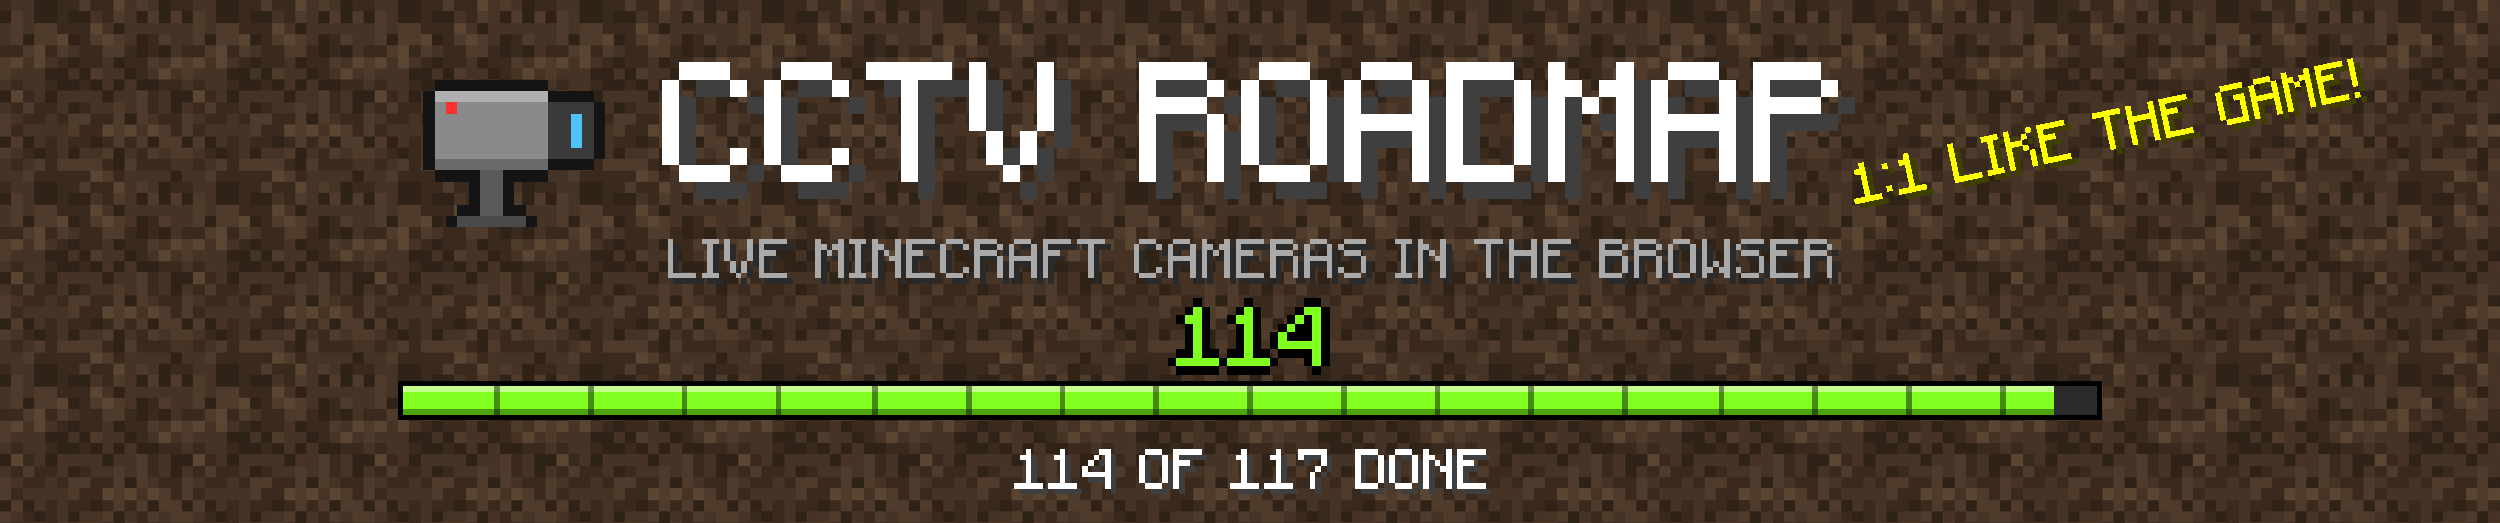
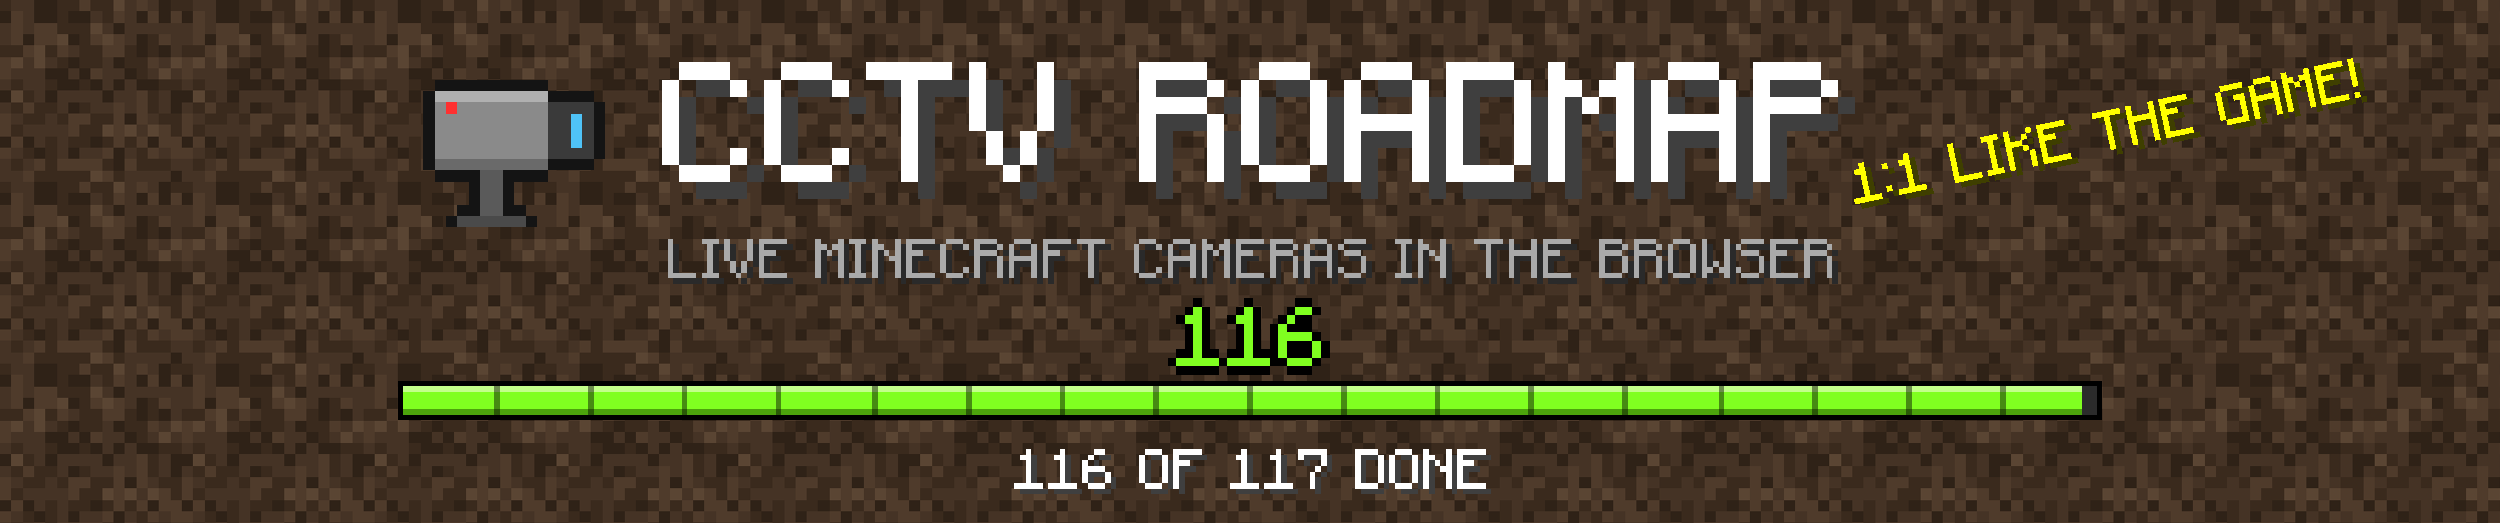
<svg xmlns="http://www.w3.org/2000/svg" width="880" height="184" viewBox="0 0 880 184" shape-rendering="crispEdges" role="img">
  <defs>
    <pattern id="dirt" width="64" height="64" patternUnits="userSpaceOnUse">
      <path fill="#3a2a1d" d="M0 0h4v4h-4zM20 0h8v4h-8zM32 0h8v4h-8zM60 0h4v4h-4zM20 4h4v4h-4zM36 4h4v4h-4zM20 8h12v4h-12zM28 12h4v4h-4zM52 12h4v4h-4zM0 16h8v4h-8zM16 16h4v4h-4zM28 16h8v4h-8zM44 16h4v4h-4zM52 16h4v4h-4zM20 20h4v4h-4zM28 20h8v4h-8zM44 20h8v4h-8zM48 24h4v4h-4zM4 28h4v4h-4zM16 28h4v4h-4zM28 28h4v4h-4zM56 28h8v4h-8zM8 32h4v4h-4zM52 32h4v4h-4zM4 36h4v4h-4zM12 36h8v4h-8zM28 36h4v4h-4zM52 36h4v4h-4zM8 40h8v4h-8zM20 40h4v4h-4zM32 40h8v4h-8zM56 40h8v4h-8zM4 44h4v4h-4zM28 44h8v4h-8zM60 44h4v4h-4zM16 48h4v4h-4zM24 48h8v4h-8zM36 48h4v4h-4zM44 48h4v4h-4zM8 52h4v4h-4zM16 52h4v4h-4zM48 52h4v4h-4zM4 56h4v4h-4zM16 56h4v4h-4zM36 56h4v4h-4zM48 56h12v4h-12zM12 60h20v4h-20zM40 60h4v4h-4z" />
      <path fill="#453325" d="M4 0h8v4h-8zM44 0h4v4h-4zM52 0h4v4h-4zM8 4h4v4h-4zM32 4h4v4h-4zM44 4h4v4h-4zM0 8h4v4h-4zM8 8h4v4h-4zM36 8h4v4h-4zM44 8h20v4h-20zM0 12h4v4h-4zM44 12h4v4h-4zM60 12h4v4h-4zM24 16h4v4h-4zM60 16h4v4h-4zM8 20h4v4h-4zM16 20h4v4h-4zM36 20h4v4h-4zM56 20h4v4h-4zM4 24h12v4h-12zM24 24h4v4h-4zM36 24h8v4h-8zM52 24h4v4h-4zM60 24h4v4h-4zM0 28h4v4h-4zM8 28h8v4h-8zM36 28h4v4h-4zM44 28h4v4h-4zM12 32h4v4h-4zM20 32h16v4h-16zM40 32h8v4h-8zM56 32h4v4h-4zM0 36h4v4h-4zM20 36h4v4h-4zM32 36h8v4h-8zM44 36h4v4h-4zM56 36h4v4h-4zM4 40h4v4h-4zM16 40h4v4h-4zM52 40h4v4h-4zM8 44h16v4h-16zM48 44h4v4h-4zM12 48h4v4h-4zM20 48h4v4h-4zM4 52h4v4h-4zM20 52h4v4h-4zM28 52h8v4h-8zM44 52h4v4h-4zM56 52h4v4h-4zM0 56h4v4h-4zM8 56h4v4h-4zM60 56h4v4h-4zM0 60h8v4h-8zM44 60h16v4h-16z" />
      <path fill="#2f2217" d="M12 0h8v4h-8zM56 0h4v4h-4zM0 4h4v4h-4zM12 4h8v4h-8zM24 4h8v4h-8zM48 4h4v4h-4zM56 4h4v4h-4zM40 8h4v4h-4zM8 12h4v4h-4zM24 12h4v4h-4zM48 12h4v4h-4zM48 16h4v4h-4zM56 16h4v4h-4zM24 20h4v4h-4zM40 20h4v4h-4zM16 24h8v4h-8zM28 24h4v4h-4zM44 24h4v4h-4zM20 28h8v4h-8zM32 28h4v4h-4zM40 28h4v4h-4zM48 28h8v4h-8zM0 32h4v4h-4zM16 32h4v4h-4zM36 32h4v4h-4zM60 32h4v4h-4zM24 36h4v4h-4zM60 36h4v4h-4zM44 40h4v4h-4zM0 48h4v4h-4zM8 48h4v4h-4zM32 48h4v4h-4zM52 48h4v4h-4zM12 52h4v4h-4zM24 52h4v4h-4zM40 52h4v4h-4zM40 56h4v4h-4zM60 60h4v4h-4z" />
      <path fill="#4f3b2b" d="M28 0h4v4h-4zM48 0h4v4h-4zM4 4h4v4h-4zM40 4h4v4h-4zM52 4h4v4h-4zM60 4h4v4h-4zM4 8h4v4h-4zM12 8h8v4h-8zM4 12h4v4h-4zM12 12h8v4h-8zM32 12h4v4h-4zM40 12h4v4h-4zM56 12h4v4h-4zM8 16h4v4h-4zM20 16h4v4h-4zM36 16h8v4h-8zM0 20h4v4h-4zM52 20h4v4h-4zM0 24h4v4h-4zM32 24h4v4h-4zM48 32h4v4h-4zM8 36h4v4h-4zM40 36h4v4h-4zM48 36h4v4h-4zM0 40h4v4h-4zM24 40h8v4h-8zM40 40h4v4h-4zM48 40h4v4h-4zM0 44h4v4h-4zM24 44h4v4h-4zM40 44h4v4h-4zM56 44h4v4h-4zM4 48h4v4h-4zM40 48h4v4h-4zM48 48h4v4h-4zM56 48h8v4h-8zM0 52h4v4h-4zM36 52h4v4h-4zM52 52h4v4h-4zM60 52h4v4h-4zM12 56h4v4h-4zM20 56h16v4h-16zM44 56h4v4h-4zM8 60h4v4h-4zM36 60h4v4h-4z" />
      <path fill="#5a4533" d="M40 0h4v4h-4zM32 8h4v4h-4zM20 12h4v4h-4zM36 12h4v4h-4zM12 16h4v4h-4zM4 20h4v4h-4zM12 20h4v4h-4zM60 20h4v4h-4zM56 24h4v4h-4zM4 32h4v4h-4zM36 44h4v4h-4zM44 44h4v4h-4zM52 44h4v4h-4zM32 60h4v4h-4z" />
    </pattern>
  </defs>
  <rect x="0" y="0" width="880" height="184" fill="url(#dirt)" />
  <path fill="#3f3f3f" d="M245 28h18v6h-18zM239 34h6v6h-6zM263 34h6v6h-6zM239 40h6v6h-6zM239 46h6v6h-6zM239 52h6v6h-6zM239 58h6v6h-6zM263 58h6v6h-6zM245 64h18v6h-18zM281 28h18v6h-18zM275 34h6v6h-6zM299 34h6v6h-6zM275 40h6v6h-6zM275 46h6v6h-6zM275 52h6v6h-6zM275 58h6v6h-6zM299 58h6v6h-6zM281 64h18v6h-18zM311 28h30v6h-30zM323 34h6v6h-6zM323 40h6v6h-6zM323 46h6v6h-6zM323 52h6v6h-6zM323 58h6v6h-6zM323 64h6v6h-6zM347 28h6v6h-6zM371 28h6v6h-6zM347 34h6v6h-6zM371 34h6v6h-6zM347 40h6v6h-6zM371 40h6v6h-6zM347 46h6v6h-6zM371 46h6v6h-6zM353 52h6v6h-6zM365 52h6v6h-6zM353 58h6v6h-6zM365 58h6v6h-6zM359 64h6v6h-6zM407 28h24v6h-24zM407 34h6v6h-6zM431 34h6v6h-6zM407 40h24v6h-24zM407 46h6v6h-6zM431 46h6v6h-6zM407 52h6v6h-6zM431 52h6v6h-6zM407 58h6v6h-6zM431 58h6v6h-6zM407 64h6v6h-6zM431 64h6v6h-6zM449 28h18v6h-18zM443 34h6v6h-6zM467 34h6v6h-6zM443 40h6v6h-6zM467 40h6v6h-6zM443 46h6v6h-6zM467 46h6v6h-6zM443 52h6v6h-6zM467 52h6v6h-6zM443 58h6v6h-6zM467 58h6v6h-6zM449 64h18v6h-18zM485 28h18v6h-18zM479 34h6v6h-6zM503 34h6v6h-6zM479 40h6v6h-6zM503 40h6v6h-6zM479 46h30v6h-30zM479 52h6v6h-6zM503 52h6v6h-6zM479 58h6v6h-6zM503 58h6v6h-6zM479 64h6v6h-6zM503 64h6v6h-6zM515 28h24v6h-24zM515 34h6v6h-6zM539 34h6v6h-6zM515 40h6v6h-6zM539 40h6v6h-6zM515 46h6v6h-6zM539 46h6v6h-6zM515 52h6v6h-6zM539 52h6v6h-6zM515 58h6v6h-6zM539 58h6v6h-6zM515 64h24v6h-24zM551 28h6v6h-6zM575 28h6v6h-6zM551 34h12v6h-12zM569 34h12v6h-12zM551 40h6v6h-6zM563 40h6v6h-6zM575 40h6v6h-6zM551 46h6v6h-6zM575 46h6v6h-6zM551 52h6v6h-6zM575 52h6v6h-6zM551 58h6v6h-6zM575 58h6v6h-6zM551 64h6v6h-6zM575 64h6v6h-6zM593 28h18v6h-18zM587 34h6v6h-6zM611 34h6v6h-6zM587 40h6v6h-6zM611 40h6v6h-6zM587 46h30v6h-30zM587 52h6v6h-6zM611 52h6v6h-6zM587 58h6v6h-6zM611 58h6v6h-6zM587 64h6v6h-6zM611 64h6v6h-6zM623 28h24v6h-24zM623 34h6v6h-6zM647 34h6v6h-6zM623 40h24v6h-24zM623 46h6v6h-6zM623 52h6v6h-6zM623 58h6v6h-6zM623 64h6v6h-6z" />
  <path fill="#ffffff" d="M239 22h18v6h-18zM233 28h6v6h-6zM257 28h6v6h-6zM233 34h6v6h-6zM233 40h6v6h-6zM233 46h6v6h-6zM233 52h6v6h-6zM257 52h6v6h-6zM239 58h18v6h-18zM275 22h18v6h-18zM269 28h6v6h-6zM293 28h6v6h-6zM269 34h6v6h-6zM269 40h6v6h-6zM269 46h6v6h-6zM269 52h6v6h-6zM293 52h6v6h-6zM275 58h18v6h-18zM305 22h30v6h-30zM317 28h6v6h-6zM317 34h6v6h-6zM317 40h6v6h-6zM317 46h6v6h-6zM317 52h6v6h-6zM317 58h6v6h-6zM341 22h6v6h-6zM365 22h6v6h-6zM341 28h6v6h-6zM365 28h6v6h-6zM341 34h6v6h-6zM365 34h6v6h-6zM341 40h6v6h-6zM365 40h6v6h-6zM347 46h6v6h-6zM359 46h6v6h-6zM347 52h6v6h-6zM359 52h6v6h-6zM353 58h6v6h-6zM401 22h24v6h-24zM401 28h6v6h-6zM425 28h6v6h-6zM401 34h24v6h-24zM401 40h6v6h-6zM425 40h6v6h-6zM401 46h6v6h-6zM425 46h6v6h-6zM401 52h6v6h-6zM425 52h6v6h-6zM401 58h6v6h-6zM425 58h6v6h-6zM443 22h18v6h-18zM437 28h6v6h-6zM461 28h6v6h-6zM437 34h6v6h-6zM461 34h6v6h-6zM437 40h6v6h-6zM461 40h6v6h-6zM437 46h6v6h-6zM461 46h6v6h-6zM437 52h6v6h-6zM461 52h6v6h-6zM443 58h18v6h-18zM479 22h18v6h-18zM473 28h6v6h-6zM497 28h6v6h-6zM473 34h6v6h-6zM497 34h6v6h-6zM473 40h30v6h-30zM473 46h6v6h-6zM497 46h6v6h-6zM473 52h6v6h-6zM497 52h6v6h-6zM473 58h6v6h-6zM497 58h6v6h-6zM509 22h24v6h-24zM509 28h6v6h-6zM533 28h6v6h-6zM509 34h6v6h-6zM533 34h6v6h-6zM509 40h6v6h-6zM533 40h6v6h-6zM509 46h6v6h-6zM533 46h6v6h-6zM509 52h6v6h-6zM533 52h6v6h-6zM509 58h24v6h-24zM545 22h6v6h-6zM569 22h6v6h-6zM545 28h12v6h-12zM563 28h12v6h-12zM545 34h6v6h-6zM557 34h6v6h-6zM569 34h6v6h-6zM545 40h6v6h-6zM569 40h6v6h-6zM545 46h6v6h-6zM569 46h6v6h-6zM545 52h6v6h-6zM569 52h6v6h-6zM545 58h6v6h-6zM569 58h6v6h-6zM587 22h18v6h-18zM581 28h6v6h-6zM605 28h6v6h-6zM581 34h6v6h-6zM605 34h6v6h-6zM581 40h30v6h-30zM581 46h6v6h-6zM605 46h6v6h-6zM581 52h6v6h-6zM605 52h6v6h-6zM581 58h6v6h-6zM605 58h6v6h-6zM617 22h24v6h-24zM617 28h6v6h-6zM641 28h6v6h-6zM617 34h24v6h-24zM617 40h6v6h-6zM617 46h6v6h-6zM617 52h6v6h-6zM617 58h6v6h-6z" />
  <path fill="#141414" d="M153 28h40v4h-40zM149 32h4v4h-4zM193 32h16v4h-16zM149 36h4v4h-4zM209 36h4v4h-4zM149 40h4v4h-4zM209 40h4v4h-4zM149 44h4v4h-4zM209 44h4v4h-4zM149 48h4v4h-4zM209 48h4v4h-4zM149 52h4v4h-4zM209 52h4v4h-4zM149 56h4v4h-4zM193 56h16v4h-16zM153 60h16v4h-16zM177 60h16v4h-16zM165 64h4v4h-4zM177 64h4v4h-4zM165 68h4v4h-4zM177 68h4v4h-4zM161 72h8v4h-8zM177 72h8v4h-8zM157 76h4v4h-4zM185 76h4v4h-4z" />
  <path fill="#b0b0b0" d="M153 32h40v4h-40z" />
  <path fill="#8a8a8a" d="M153 36h4v4h-4zM161 36h32v4h-32zM153 40h40v4h-40zM153 44h40v4h-40zM153 48h40v4h-40zM153 52h40v4h-40z" />
  <path fill="#ff3030" d="M157 36h4v4h-4z" />
  <path fill="#3a3a3a" d="M193 36h16v4h-16zM193 40h8v4h-8zM205 40h4v4h-4zM193 44h8v4h-8zM205 44h4v4h-4zM193 48h8v4h-8zM205 48h4v4h-4zM193 52h16v4h-16z" />
  <path fill="#4fc3f7" d="M201 40h4v4h-4zM201 44h4v4h-4zM201 48h4v4h-4z" />
  <path fill="#6a6a6a" d="M153 56h40v4h-40z" />
  <path fill="#5a5a5a" d="M169 60h8v4h-8zM169 64h8v4h-8zM169 68h8v4h-8zM169 72h8v4h-8z" />
  <path fill="#4a4a4a" d="M161 76h24v4h-24z" />
  <g transform="translate(653 72) rotate(-12)">
    <path fill="#3f3f00" d="M6 -12h2v2h-2zM4 -10h4v2h-4zM6 -8h2v2h-2zM6 -6h2v2h-2zM6 -4h2v2h-2zM6 -2h2v2h-2zM2 0h10v2h-10zM14 -10h2v2h-2zM14 -2h2v2h-2zM22 -12h2v2h-2zM20 -10h4v2h-4zM22 -8h2v2h-2zM22 -6h2v2h-2zM22 -4h2v2h-2zM22 -2h2v2h-2zM18 0h10v2h-10zM38 -12h2v2h-2zM38 -10h2v2h-2zM38 -8h2v2h-2zM38 -6h2v2h-2zM38 -4h2v2h-2zM38 -2h2v2h-2zM38 0h10v2h-10zM50 -12h6v2h-6zM52 -10h2v2h-2zM52 -8h2v2h-2zM52 -6h2v2h-2zM52 -4h2v2h-2zM52 -2h2v2h-2zM50 0h6v2h-6zM58 -12h2v2h-2zM66 -12h2v2h-2zM58 -10h2v2h-2zM64 -10h2v2h-2zM58 -8h6v2h-6zM58 -6h2v2h-2zM64 -6h2v2h-2zM58 -4h2v2h-2zM66 -4h2v2h-2zM58 -2h2v2h-2zM66 -2h2v2h-2zM58 0h2v2h-2zM66 0h2v2h-2zM70 -12h10v2h-10zM70 -10h2v2h-2zM70 -8h6v2h-6zM70 -6h2v2h-2zM70 -4h2v2h-2zM70 -2h2v2h-2zM70 0h10v2h-10zM90 -12h10v2h-10zM94 -10h2v2h-2zM94 -8h2v2h-2zM94 -6h2v2h-2zM94 -4h2v2h-2zM94 -2h2v2h-2zM94 0h2v2h-2zM102 -12h2v2h-2zM110 -12h2v2h-2zM102 -10h2v2h-2zM110 -10h2v2h-2zM102 -8h10v2h-10zM102 -6h2v2h-2zM110 -6h2v2h-2zM102 -4h2v2h-2zM110 -4h2v2h-2zM102 -2h2v2h-2zM110 -2h2v2h-2zM102 0h2v2h-2zM110 0h2v2h-2zM114 -12h10v2h-10zM114 -10h2v2h-2zM114 -8h6v2h-6zM114 -6h2v2h-2zM114 -4h2v2h-2zM114 -2h2v2h-2zM114 0h10v2h-10zM136 -12h8v2h-8zM134 -10h2v2h-2zM134 -8h2v2h-2zM140 -8h4v2h-4zM134 -6h2v2h-2zM142 -6h2v2h-2zM134 -4h2v2h-2zM142 -4h2v2h-2zM134 -2h2v2h-2zM142 -2h2v2h-2zM136 0h8v2h-8zM148 -12h6v2h-6zM146 -10h2v2h-2zM154 -10h2v2h-2zM146 -8h2v2h-2zM154 -8h2v2h-2zM146 -6h10v2h-10zM146 -4h2v2h-2zM154 -4h2v2h-2zM146 -2h2v2h-2zM154 -2h2v2h-2zM146 0h2v2h-2zM154 0h2v2h-2zM158 -12h2v2h-2zM166 -12h2v2h-2zM158 -10h4v2h-4zM164 -10h4v2h-4zM158 -8h2v2h-2zM162 -8h2v2h-2zM166 -8h2v2h-2zM158 -6h2v2h-2zM166 -6h2v2h-2zM158 -4h2v2h-2zM166 -4h2v2h-2zM158 -2h2v2h-2zM166 -2h2v2h-2zM158 0h2v2h-2zM166 0h2v2h-2zM170 -12h10v2h-10zM170 -10h2v2h-2zM170 -8h6v2h-6zM170 -6h2v2h-2zM170 -4h2v2h-2zM170 -2h2v2h-2zM170 0h10v2h-10zM182 -12h2v2h-2zM182 -10h2v2h-2zM182 -8h2v2h-2zM182 -6h2v2h-2zM182 -4h2v2h-2zM182 0h2v2h-2z" />
    <path fill="#ffff00" d="M4 -14h2v2h-2zM2 -12h4v2h-4zM4 -10h2v2h-2zM4 -8h2v2h-2zM4 -6h2v2h-2zM4 -4h2v2h-2zM0 -2h10v2h-10zM12 -12h2v2h-2zM12 -4h2v2h-2zM20 -14h2v2h-2zM18 -12h4v2h-4zM20 -10h2v2h-2zM20 -8h2v2h-2zM20 -6h2v2h-2zM20 -4h2v2h-2zM16 -2h10v2h-10zM36 -14h2v2h-2zM36 -12h2v2h-2zM36 -10h2v2h-2zM36 -8h2v2h-2zM36 -6h2v2h-2zM36 -4h2v2h-2zM36 -2h10v2h-10zM48 -14h6v2h-6zM50 -12h2v2h-2zM50 -10h2v2h-2zM50 -8h2v2h-2zM50 -6h2v2h-2zM50 -4h2v2h-2zM48 -2h6v2h-6zM56 -14h2v2h-2zM64 -14h2v2h-2zM56 -12h2v2h-2zM62 -12h2v2h-2zM56 -10h6v2h-6zM56 -8h2v2h-2zM62 -8h2v2h-2zM56 -6h2v2h-2zM64 -6h2v2h-2zM56 -4h2v2h-2zM64 -4h2v2h-2zM56 -2h2v2h-2zM64 -2h2v2h-2zM68 -14h10v2h-10zM68 -12h2v2h-2zM68 -10h6v2h-6zM68 -8h2v2h-2zM68 -6h2v2h-2zM68 -4h2v2h-2zM68 -2h10v2h-10zM88 -14h10v2h-10zM92 -12h2v2h-2zM92 -10h2v2h-2zM92 -8h2v2h-2zM92 -6h2v2h-2zM92 -4h2v2h-2zM92 -2h2v2h-2zM100 -14h2v2h-2zM108 -14h2v2h-2zM100 -12h2v2h-2zM108 -12h2v2h-2zM100 -10h10v2h-10zM100 -8h2v2h-2zM108 -8h2v2h-2zM100 -6h2v2h-2zM108 -6h2v2h-2zM100 -4h2v2h-2zM108 -4h2v2h-2zM100 -2h2v2h-2zM108 -2h2v2h-2zM112 -14h10v2h-10zM112 -12h2v2h-2zM112 -10h6v2h-6zM112 -8h2v2h-2zM112 -6h2v2h-2zM112 -4h2v2h-2zM112 -2h10v2h-10zM134 -14h8v2h-8zM132 -12h2v2h-2zM132 -10h2v2h-2zM138 -10h4v2h-4zM132 -8h2v2h-2zM140 -8h2v2h-2zM132 -6h2v2h-2zM140 -6h2v2h-2zM132 -4h2v2h-2zM140 -4h2v2h-2zM134 -2h8v2h-8zM146 -14h6v2h-6zM144 -12h2v2h-2zM152 -12h2v2h-2zM144 -10h2v2h-2zM152 -10h2v2h-2zM144 -8h10v2h-10zM144 -6h2v2h-2zM152 -6h2v2h-2zM144 -4h2v2h-2zM152 -4h2v2h-2zM144 -2h2v2h-2zM152 -2h2v2h-2zM156 -14h2v2h-2zM164 -14h2v2h-2zM156 -12h4v2h-4zM162 -12h4v2h-4zM156 -10h2v2h-2zM160 -10h2v2h-2zM164 -10h2v2h-2zM156 -8h2v2h-2zM164 -8h2v2h-2zM156 -6h2v2h-2zM164 -6h2v2h-2zM156 -4h2v2h-2zM164 -4h2v2h-2zM156 -2h2v2h-2zM164 -2h2v2h-2zM168 -14h10v2h-10zM168 -12h2v2h-2zM168 -10h6v2h-6zM168 -8h2v2h-2zM168 -6h2v2h-2zM168 -4h2v2h-2zM168 -2h10v2h-10zM180 -14h2v2h-2zM180 -12h2v2h-2zM180 -10h2v2h-2zM180 -8h2v2h-2zM180 -6h2v2h-2zM180 -2h2v2h-2z" />
  </g>
  <path fill="#2a2a2a" d="M237 86h2v2h-2zM237 88h2v2h-2zM237 90h2v2h-2zM237 92h2v2h-2zM237 94h2v2h-2zM237 96h2v2h-2zM237 98h10v2h-10zM249 86h6v2h-6zM251 88h2v2h-2zM251 90h2v2h-2zM251 92h2v2h-2zM251 94h2v2h-2zM251 96h2v2h-2zM249 98h6v2h-6zM257 86h2v2h-2zM265 86h2v2h-2zM257 88h2v2h-2zM265 88h2v2h-2zM257 90h2v2h-2zM265 90h2v2h-2zM257 92h2v2h-2zM265 92h2v2h-2zM259 94h2v2h-2zM263 94h2v2h-2zM259 96h2v2h-2zM263 96h2v2h-2zM261 98h2v2h-2zM269 86h10v2h-10zM269 88h2v2h-2zM269 90h6v2h-6zM269 92h2v2h-2zM269 94h2v2h-2zM269 96h2v2h-2zM269 98h10v2h-10zM289 86h2v2h-2zM297 86h2v2h-2zM289 88h4v2h-4zM295 88h4v2h-4zM289 90h2v2h-2zM293 90h2v2h-2zM297 90h2v2h-2zM289 92h2v2h-2zM297 92h2v2h-2zM289 94h2v2h-2zM297 94h2v2h-2zM289 96h2v2h-2zM297 96h2v2h-2zM289 98h2v2h-2zM297 98h2v2h-2zM301 86h6v2h-6zM303 88h2v2h-2zM303 90h2v2h-2zM303 92h2v2h-2zM303 94h2v2h-2zM303 96h2v2h-2zM301 98h6v2h-6zM309 86h2v2h-2zM317 86h2v2h-2zM309 88h4v2h-4zM317 88h2v2h-2zM309 90h2v2h-2zM313 90h2v2h-2zM317 90h2v2h-2zM309 92h2v2h-2zM315 92h4v2h-4zM309 94h2v2h-2zM317 94h2v2h-2zM309 96h2v2h-2zM317 96h2v2h-2zM309 98h2v2h-2zM317 98h2v2h-2zM321 86h10v2h-10zM321 88h2v2h-2zM321 90h6v2h-6zM321 92h2v2h-2zM321 94h2v2h-2zM321 96h2v2h-2zM321 98h10v2h-10zM335 86h6v2h-6zM333 88h2v2h-2zM341 88h2v2h-2zM333 90h2v2h-2zM333 92h2v2h-2zM333 94h2v2h-2zM333 96h2v2h-2zM341 96h2v2h-2zM335 98h6v2h-6zM345 86h8v2h-8zM345 88h2v2h-2zM353 88h2v2h-2zM345 90h8v2h-8zM345 92h2v2h-2zM353 92h2v2h-2zM345 94h2v2h-2zM353 94h2v2h-2zM345 96h2v2h-2zM353 96h2v2h-2zM345 98h2v2h-2zM353 98h2v2h-2zM359 86h6v2h-6zM357 88h2v2h-2zM365 88h2v2h-2zM357 90h2v2h-2zM365 90h2v2h-2zM357 92h10v2h-10zM357 94h2v2h-2zM365 94h2v2h-2zM357 96h2v2h-2zM365 96h2v2h-2zM357 98h2v2h-2zM365 98h2v2h-2zM369 86h10v2h-10zM369 88h2v2h-2zM369 90h6v2h-6zM369 92h2v2h-2zM369 94h2v2h-2zM369 96h2v2h-2zM369 98h2v2h-2zM381 86h10v2h-10zM385 88h2v2h-2zM385 90h2v2h-2zM385 92h2v2h-2zM385 94h2v2h-2zM385 96h2v2h-2zM385 98h2v2h-2zM403 86h6v2h-6zM401 88h2v2h-2zM409 88h2v2h-2zM401 90h2v2h-2zM401 92h2v2h-2zM401 94h2v2h-2zM401 96h2v2h-2zM409 96h2v2h-2zM403 98h6v2h-6zM415 86h6v2h-6zM413 88h2v2h-2zM421 88h2v2h-2zM413 90h2v2h-2zM421 90h2v2h-2zM413 92h10v2h-10zM413 94h2v2h-2zM421 94h2v2h-2zM413 96h2v2h-2zM421 96h2v2h-2zM413 98h2v2h-2zM421 98h2v2h-2zM425 86h2v2h-2zM433 86h2v2h-2zM425 88h4v2h-4zM431 88h4v2h-4zM425 90h2v2h-2zM429 90h2v2h-2zM433 90h2v2h-2zM425 92h2v2h-2zM433 92h2v2h-2zM425 94h2v2h-2zM433 94h2v2h-2zM425 96h2v2h-2zM433 96h2v2h-2zM425 98h2v2h-2zM433 98h2v2h-2zM437 86h10v2h-10zM437 88h2v2h-2zM437 90h6v2h-6zM437 92h2v2h-2zM437 94h2v2h-2zM437 96h2v2h-2zM437 98h10v2h-10zM449 86h8v2h-8zM449 88h2v2h-2zM457 88h2v2h-2zM449 90h8v2h-8zM449 92h2v2h-2zM457 92h2v2h-2zM449 94h2v2h-2zM457 94h2v2h-2zM449 96h2v2h-2zM457 96h2v2h-2zM449 98h2v2h-2zM457 98h2v2h-2zM463 86h6v2h-6zM461 88h2v2h-2zM469 88h2v2h-2zM461 90h2v2h-2zM469 90h2v2h-2zM461 92h10v2h-10zM461 94h2v2h-2zM469 94h2v2h-2zM461 96h2v2h-2zM469 96h2v2h-2zM461 98h2v2h-2zM469 98h2v2h-2zM475 86h8v2h-8zM473 88h2v2h-2zM475 90h6v2h-6zM481 92h2v2h-2zM481 94h2v2h-2zM473 96h2v2h-2zM481 96h2v2h-2zM475 98h6v2h-6zM493 86h6v2h-6zM495 88h2v2h-2zM495 90h2v2h-2zM495 92h2v2h-2zM495 94h2v2h-2zM495 96h2v2h-2zM493 98h6v2h-6zM501 86h2v2h-2zM509 86h2v2h-2zM501 88h4v2h-4zM509 88h2v2h-2zM501 90h2v2h-2zM505 90h2v2h-2zM509 90h2v2h-2zM501 92h2v2h-2zM507 92h4v2h-4zM501 94h2v2h-2zM509 94h2v2h-2zM501 96h2v2h-2zM509 96h2v2h-2zM501 98h2v2h-2zM509 98h2v2h-2zM521 86h10v2h-10zM525 88h2v2h-2zM525 90h2v2h-2zM525 92h2v2h-2zM525 94h2v2h-2zM525 96h2v2h-2zM525 98h2v2h-2zM533 86h2v2h-2zM541 86h2v2h-2zM533 88h2v2h-2zM541 88h2v2h-2zM533 90h10v2h-10zM533 92h2v2h-2zM541 92h2v2h-2zM533 94h2v2h-2zM541 94h2v2h-2zM533 96h2v2h-2zM541 96h2v2h-2zM533 98h2v2h-2zM541 98h2v2h-2zM545 86h10v2h-10zM545 88h2v2h-2zM545 90h6v2h-6zM545 92h2v2h-2zM545 94h2v2h-2zM545 96h2v2h-2zM545 98h10v2h-10zM565 86h8v2h-8zM565 88h2v2h-2zM573 88h2v2h-2zM565 90h8v2h-8zM565 92h2v2h-2zM573 92h2v2h-2zM565 94h2v2h-2zM573 94h2v2h-2zM565 96h2v2h-2zM573 96h2v2h-2zM565 98h8v2h-8zM577 86h8v2h-8zM577 88h2v2h-2zM585 88h2v2h-2zM577 90h8v2h-8zM577 92h2v2h-2zM585 92h2v2h-2zM577 94h2v2h-2zM585 94h2v2h-2zM577 96h2v2h-2zM585 96h2v2h-2zM577 98h2v2h-2zM585 98h2v2h-2zM591 86h6v2h-6zM589 88h2v2h-2zM597 88h2v2h-2zM589 90h2v2h-2zM597 90h2v2h-2zM589 92h2v2h-2zM597 92h2v2h-2zM589 94h2v2h-2zM597 94h2v2h-2zM589 96h2v2h-2zM597 96h2v2h-2zM591 98h6v2h-6zM601 86h2v2h-2zM609 86h2v2h-2zM601 88h2v2h-2zM609 88h2v2h-2zM601 90h2v2h-2zM609 90h2v2h-2zM601 92h2v2h-2zM609 92h2v2h-2zM601 94h2v2h-2zM605 94h2v2h-2zM609 94h2v2h-2zM601 96h4v2h-4zM607 96h4v2h-4zM601 98h2v2h-2zM609 98h2v2h-2zM615 86h8v2h-8zM613 88h2v2h-2zM615 90h6v2h-6zM621 92h2v2h-2zM621 94h2v2h-2zM613 96h2v2h-2zM621 96h2v2h-2zM615 98h6v2h-6zM625 86h10v2h-10zM625 88h2v2h-2zM625 90h6v2h-6zM625 92h2v2h-2zM625 94h2v2h-2zM625 96h2v2h-2zM625 98h10v2h-10zM637 86h8v2h-8zM637 88h2v2h-2zM645 88h2v2h-2zM637 90h8v2h-8zM637 92h2v2h-2zM645 92h2v2h-2zM637 94h2v2h-2zM645 94h2v2h-2zM637 96h2v2h-2zM645 96h2v2h-2zM637 98h2v2h-2zM645 98h2v2h-2z" />
  <path fill="#aaaaaa" d="M235 84h2v2h-2zM235 86h2v2h-2zM235 88h2v2h-2zM235 90h2v2h-2zM235 92h2v2h-2zM235 94h2v2h-2zM235 96h10v2h-10zM247 84h6v2h-6zM249 86h2v2h-2zM249 88h2v2h-2zM249 90h2v2h-2zM249 92h2v2h-2zM249 94h2v2h-2zM247 96h6v2h-6zM255 84h2v2h-2zM263 84h2v2h-2zM255 86h2v2h-2zM263 86h2v2h-2zM255 88h2v2h-2zM263 88h2v2h-2zM255 90h2v2h-2zM263 90h2v2h-2zM257 92h2v2h-2zM261 92h2v2h-2zM257 94h2v2h-2zM261 94h2v2h-2zM259 96h2v2h-2zM267 84h10v2h-10zM267 86h2v2h-2zM267 88h6v2h-6zM267 90h2v2h-2zM267 92h2v2h-2zM267 94h2v2h-2zM267 96h10v2h-10zM287 84h2v2h-2zM295 84h2v2h-2zM287 86h4v2h-4zM293 86h4v2h-4zM287 88h2v2h-2zM291 88h2v2h-2zM295 88h2v2h-2zM287 90h2v2h-2zM295 90h2v2h-2zM287 92h2v2h-2zM295 92h2v2h-2zM287 94h2v2h-2zM295 94h2v2h-2zM287 96h2v2h-2zM295 96h2v2h-2zM299 84h6v2h-6zM301 86h2v2h-2zM301 88h2v2h-2zM301 90h2v2h-2zM301 92h2v2h-2zM301 94h2v2h-2zM299 96h6v2h-6zM307 84h2v2h-2zM315 84h2v2h-2zM307 86h4v2h-4zM315 86h2v2h-2zM307 88h2v2h-2zM311 88h2v2h-2zM315 88h2v2h-2zM307 90h2v2h-2zM313 90h4v2h-4zM307 92h2v2h-2zM315 92h2v2h-2zM307 94h2v2h-2zM315 94h2v2h-2zM307 96h2v2h-2zM315 96h2v2h-2zM319 84h10v2h-10zM319 86h2v2h-2zM319 88h6v2h-6zM319 90h2v2h-2zM319 92h2v2h-2zM319 94h2v2h-2zM319 96h10v2h-10zM333 84h6v2h-6zM331 86h2v2h-2zM339 86h2v2h-2zM331 88h2v2h-2zM331 90h2v2h-2zM331 92h2v2h-2zM331 94h2v2h-2zM339 94h2v2h-2zM333 96h6v2h-6zM343 84h8v2h-8zM343 86h2v2h-2zM351 86h2v2h-2zM343 88h8v2h-8zM343 90h2v2h-2zM351 90h2v2h-2zM343 92h2v2h-2zM351 92h2v2h-2zM343 94h2v2h-2zM351 94h2v2h-2zM343 96h2v2h-2zM351 96h2v2h-2zM357 84h6v2h-6zM355 86h2v2h-2zM363 86h2v2h-2zM355 88h2v2h-2zM363 88h2v2h-2zM355 90h10v2h-10zM355 92h2v2h-2zM363 92h2v2h-2zM355 94h2v2h-2zM363 94h2v2h-2zM355 96h2v2h-2zM363 96h2v2h-2zM367 84h10v2h-10zM367 86h2v2h-2zM367 88h6v2h-6zM367 90h2v2h-2zM367 92h2v2h-2zM367 94h2v2h-2zM367 96h2v2h-2zM379 84h10v2h-10zM383 86h2v2h-2zM383 88h2v2h-2zM383 90h2v2h-2zM383 92h2v2h-2zM383 94h2v2h-2zM383 96h2v2h-2zM401 84h6v2h-6zM399 86h2v2h-2zM407 86h2v2h-2zM399 88h2v2h-2zM399 90h2v2h-2zM399 92h2v2h-2zM399 94h2v2h-2zM407 94h2v2h-2zM401 96h6v2h-6zM413 84h6v2h-6zM411 86h2v2h-2zM419 86h2v2h-2zM411 88h2v2h-2zM419 88h2v2h-2zM411 90h10v2h-10zM411 92h2v2h-2zM419 92h2v2h-2zM411 94h2v2h-2zM419 94h2v2h-2zM411 96h2v2h-2zM419 96h2v2h-2zM423 84h2v2h-2zM431 84h2v2h-2zM423 86h4v2h-4zM429 86h4v2h-4zM423 88h2v2h-2zM427 88h2v2h-2zM431 88h2v2h-2zM423 90h2v2h-2zM431 90h2v2h-2zM423 92h2v2h-2zM431 92h2v2h-2zM423 94h2v2h-2zM431 94h2v2h-2zM423 96h2v2h-2zM431 96h2v2h-2zM435 84h10v2h-10zM435 86h2v2h-2zM435 88h6v2h-6zM435 90h2v2h-2zM435 92h2v2h-2zM435 94h2v2h-2zM435 96h10v2h-10zM447 84h8v2h-8zM447 86h2v2h-2zM455 86h2v2h-2zM447 88h8v2h-8zM447 90h2v2h-2zM455 90h2v2h-2zM447 92h2v2h-2zM455 92h2v2h-2zM447 94h2v2h-2zM455 94h2v2h-2zM447 96h2v2h-2zM455 96h2v2h-2zM461 84h6v2h-6zM459 86h2v2h-2zM467 86h2v2h-2zM459 88h2v2h-2zM467 88h2v2h-2zM459 90h10v2h-10zM459 92h2v2h-2zM467 92h2v2h-2zM459 94h2v2h-2zM467 94h2v2h-2zM459 96h2v2h-2zM467 96h2v2h-2zM473 84h8v2h-8zM471 86h2v2h-2zM473 88h6v2h-6zM479 90h2v2h-2zM479 92h2v2h-2zM471 94h2v2h-2zM479 94h2v2h-2zM473 96h6v2h-6zM491 84h6v2h-6zM493 86h2v2h-2zM493 88h2v2h-2zM493 90h2v2h-2zM493 92h2v2h-2zM493 94h2v2h-2zM491 96h6v2h-6zM499 84h2v2h-2zM507 84h2v2h-2zM499 86h4v2h-4zM507 86h2v2h-2zM499 88h2v2h-2zM503 88h2v2h-2zM507 88h2v2h-2zM499 90h2v2h-2zM505 90h4v2h-4zM499 92h2v2h-2zM507 92h2v2h-2zM499 94h2v2h-2zM507 94h2v2h-2zM499 96h2v2h-2zM507 96h2v2h-2zM519 84h10v2h-10zM523 86h2v2h-2zM523 88h2v2h-2zM523 90h2v2h-2zM523 92h2v2h-2zM523 94h2v2h-2zM523 96h2v2h-2zM531 84h2v2h-2zM539 84h2v2h-2zM531 86h2v2h-2zM539 86h2v2h-2zM531 88h10v2h-10zM531 90h2v2h-2zM539 90h2v2h-2zM531 92h2v2h-2zM539 92h2v2h-2zM531 94h2v2h-2zM539 94h2v2h-2zM531 96h2v2h-2zM539 96h2v2h-2zM543 84h10v2h-10zM543 86h2v2h-2zM543 88h6v2h-6zM543 90h2v2h-2zM543 92h2v2h-2zM543 94h2v2h-2zM543 96h10v2h-10zM563 84h8v2h-8zM563 86h2v2h-2zM571 86h2v2h-2zM563 88h8v2h-8zM563 90h2v2h-2zM571 90h2v2h-2zM563 92h2v2h-2zM571 92h2v2h-2zM563 94h2v2h-2zM571 94h2v2h-2zM563 96h8v2h-8zM575 84h8v2h-8zM575 86h2v2h-2zM583 86h2v2h-2zM575 88h8v2h-8zM575 90h2v2h-2zM583 90h2v2h-2zM575 92h2v2h-2zM583 92h2v2h-2zM575 94h2v2h-2zM583 94h2v2h-2zM575 96h2v2h-2zM583 96h2v2h-2zM589 84h6v2h-6zM587 86h2v2h-2zM595 86h2v2h-2zM587 88h2v2h-2zM595 88h2v2h-2zM587 90h2v2h-2zM595 90h2v2h-2zM587 92h2v2h-2zM595 92h2v2h-2zM587 94h2v2h-2zM595 94h2v2h-2zM589 96h6v2h-6zM599 84h2v2h-2zM607 84h2v2h-2zM599 86h2v2h-2zM607 86h2v2h-2zM599 88h2v2h-2zM607 88h2v2h-2zM599 90h2v2h-2zM607 90h2v2h-2zM599 92h2v2h-2zM603 92h2v2h-2zM607 92h2v2h-2zM599 94h4v2h-4zM605 94h4v2h-4zM599 96h2v2h-2zM607 96h2v2h-2zM613 84h8v2h-8zM611 86h2v2h-2zM613 88h6v2h-6zM619 90h2v2h-2zM619 92h2v2h-2zM611 94h2v2h-2zM619 94h2v2h-2zM613 96h6v2h-6zM623 84h10v2h-10zM623 86h2v2h-2zM623 88h6v2h-6zM623 90h2v2h-2zM623 92h2v2h-2zM623 94h2v2h-2zM623 96h10v2h-10zM635 84h8v2h-8zM635 86h2v2h-2zM643 86h2v2h-2zM635 88h8v2h-8zM635 90h2v2h-2zM643 90h2v2h-2zM635 92h2v2h-2zM643 92h2v2h-2zM635 94h2v2h-2zM643 94h2v2h-2zM635 96h2v2h-2zM643 96h2v2h-2z" />
-   <path fill="#000000" d="M417 108h3v3h-3zM414 111h6v3h-6zM417 114h3v3h-3zM417 117h3v3h-3zM417 120h3v3h-3zM417 123h3v3h-3zM411 126h15v3h-15zM435 108h3v3h-3zM432 111h6v3h-6zM435 114h3v3h-3zM435 117h3v3h-3zM435 120h3v3h-3zM435 123h3v3h-3zM429 126h15v3h-15zM456 108h6v3h-6zM453 111h3v3h-3zM459 111h3v3h-3zM450 114h3v3h-3zM459 114h3v3h-3zM447 117h3v3h-3zM459 117h3v3h-3zM447 120h15v3h-15zM459 123h3v3h-3zM459 126h3v3h-3z" />
-   <path fill="#000000" d="M423 108h3v3h-3zM420 111h6v3h-6zM423 114h3v3h-3zM423 117h3v3h-3zM423 120h3v3h-3zM423 123h3v3h-3zM417 126h15v3h-15zM441 108h3v3h-3zM438 111h6v3h-6zM441 114h3v3h-3zM441 117h3v3h-3zM441 120h3v3h-3zM441 123h3v3h-3zM435 126h15v3h-15zM462 108h6v3h-6zM459 111h3v3h-3zM465 111h3v3h-3zM456 114h3v3h-3zM465 114h3v3h-3zM453 117h3v3h-3zM465 117h3v3h-3zM453 120h15v3h-15zM465 123h3v3h-3zM465 126h3v3h-3z" />
-   <path fill="#000000" d="M420 105h3v3h-3zM417 108h6v3h-6zM420 111h3v3h-3zM420 114h3v3h-3zM420 117h3v3h-3zM420 120h3v3h-3zM414 123h15v3h-15zM438 105h3v3h-3zM435 108h6v3h-6zM438 111h3v3h-3zM438 114h3v3h-3zM438 117h3v3h-3zM438 120h3v3h-3zM432 123h15v3h-15zM459 105h6v3h-6zM456 108h3v3h-3zM462 108h3v3h-3zM453 111h3v3h-3zM462 111h3v3h-3zM450 114h3v3h-3zM462 114h3v3h-3zM450 117h15v3h-15zM462 120h3v3h-3zM462 123h3v3h-3z" />
-   <path fill="#000000" d="M420 111h3v3h-3zM417 114h6v3h-6zM420 117h3v3h-3zM420 120h3v3h-3zM420 123h3v3h-3zM420 126h3v3h-3zM414 129h15v3h-15zM438 111h3v3h-3zM435 114h6v3h-6zM438 117h3v3h-3zM438 120h3v3h-3zM438 123h3v3h-3zM438 126h3v3h-3zM432 129h15v3h-15zM459 111h6v3h-6zM456 114h3v3h-3zM462 114h3v3h-3zM453 117h3v3h-3zM462 117h3v3h-3zM450 120h3v3h-3zM462 120h3v3h-3zM450 123h15v3h-15zM462 126h3v3h-3zM462 129h3v3h-3z" />
-   <path fill="#80ff20" d="M420 108h3v3h-3zM417 111h6v3h-6zM420 114h3v3h-3zM420 117h3v3h-3zM420 120h3v3h-3zM420 123h3v3h-3zM414 126h15v3h-15zM438 108h3v3h-3zM435 111h6v3h-6zM438 114h3v3h-3zM438 117h3v3h-3zM438 120h3v3h-3zM438 123h3v3h-3zM432 126h15v3h-15zM459 108h6v3h-6zM456 111h3v3h-3zM462 111h3v3h-3zM453 114h3v3h-3zM462 114h3v3h-3zM450 117h3v3h-3zM462 117h3v3h-3zM450 120h15v3h-15zM462 123h3v3h-3zM462 126h3v3h-3z" />
+   <path fill="#000000" d="M417 108h3v3h-3zM414 111h6v3h-6zM417 114h3v3h-3zM417 117h3v3h-3zM417 120h3v3h-3zM417 123h3v3h-3zM411 126h15v3h-15zM435 108h3v3h-3zM432 111h6v3h-6zM435 114h3v3h-3zM435 117h3v3h-3zM435 120h3v3h-3zM435 123h3v3h-3zM429 126h15v3h-15zM453 108h6v3h-6zM450 111h3v3h-3zM447 114h3v3h-3zM447 117h12v3h-12zM447 120h3v3h-3zM459 120h3v3h-3zM447 123h3v3h-3zM459 123h3v3h-3zM450 126h9v3h-9z" />
+   <path fill="#000000" d="M423 108h3v3h-3zM420 111h6v3h-6zM423 114h3v3h-3zM423 117h3v3h-3zM423 120h3v3h-3zM423 123h3v3h-3zM417 126h15v3h-15zM441 108h3v3h-3zM438 111h6v3h-6zM441 114h3v3h-3zM441 117h3v3h-3zM441 120h3v3h-3zM441 123h3v3h-3zM435 126h15v3h-15zM459 108h6v3h-6zM456 111h3v3h-3zM453 114h3v3h-3zM453 117h12v3h-12zM453 120h3v3h-3zM465 120h3v3h-3zM453 123h3v3h-3zM465 123h3v3h-3zM456 126h9v3h-9z" />
+   <path fill="#000000" d="M420 105h3v3h-3zM417 108h6v3h-6zM420 111h3v3h-3zM420 114h3v3h-3zM420 117h3v3h-3zM420 120h3v3h-3zM414 123h15v3h-15zM438 105h3v3h-3zM435 108h6v3h-6zM438 111h3v3h-3zM438 114h3v3h-3zM438 117h3v3h-3zM438 120h3v3h-3zM432 123h15v3h-15zM456 105h6v3h-6zM453 108h3v3h-3zM450 111h3v3h-3zM450 114h12v3h-12zM450 117h3v3h-3zM462 117h3v3h-3zM450 120h3v3h-3zM462 120h3v3h-3zM453 123h9v3h-9z" />
+   <path fill="#000000" d="M420 111h3v3h-3zM417 114h6v3h-6zM420 117h3v3h-3zM420 120h3v3h-3zM420 123h3v3h-3zM420 126h3v3h-3zM414 129h15v3h-15zM438 111h3v3h-3zM435 114h6v3h-6zM438 117h3v3h-3zM438 120h3v3h-3zM438 123h3v3h-3zM438 126h3v3h-3zM432 129h15v3h-15zM456 111h6v3h-6zM453 114h3v3h-3zM450 117h3v3h-3zM450 120h12v3h-12zM450 123h3v3h-3zM462 123h3v3h-3zM450 126h3v3h-3zM462 126h3v3h-3zM453 129h9v3h-9z" />
+   <path fill="#80ff20" d="M420 108h3v3h-3zM417 111h6v3h-6zM420 114h3v3h-3zM420 117h3v3h-3zM420 120h3v3h-3zM420 123h3v3h-3zM414 126h15v3h-15zM438 108h3v3h-3zM435 111h6v3h-6zM438 114h3v3h-3zM438 117h3v3h-3zM438 120h3v3h-3zM438 123h3v3h-3zM432 126h15v3h-15zM456 108h6v3h-6zM453 111h3v3h-3zM450 114h3v3h-3zM450 117h12v3h-12zM450 120h3v3h-3zM462 120h3v3h-3zM450 123h3v3h-3zM462 123h3v3h-3zM453 126h9v3h-9z" />
  <rect x="140" y="134" width="600" height="14" fill="#000000" />
  <rect x="142" y="136" width="596" height="10" fill="#2b2b2b" />
-   <rect x="142" y="136" width="581" height="10" fill="#80ff20" />
-   <rect x="142" y="136" width="581" height="2" fill="#c3ff8a" />
-   <rect x="142" y="144" width="581" height="2" fill="#4ca30c" />
+   <rect x="142" y="136" width="591" height="10" fill="#80ff20" />
+   <rect x="142" y="136" width="591" height="2" fill="#c3ff8a" />
+   <rect x="142" y="144" width="591" height="2" fill="#4ca30c" />
  <rect x="174" y="136" width="2" height="10" fill="#000000" fill-opacity="0.45" />
  <rect x="207" y="136" width="2" height="10" fill="#000000" fill-opacity="0.45" />
  <rect x="240" y="136" width="2" height="10" fill="#000000" fill-opacity="0.45" />
  <rect x="273" y="136" width="2" height="10" fill="#000000" fill-opacity="0.45" />
  <rect x="307" y="136" width="2" height="10" fill="#000000" fill-opacity="0.45" />
  <rect x="340" y="136" width="2" height="10" fill="#000000" fill-opacity="0.45" />
  <rect x="373" y="136" width="2" height="10" fill="#000000" fill-opacity="0.45" />
  <rect x="406" y="136" width="2" height="10" fill="#000000" fill-opacity="0.45" />
  <rect x="439" y="136" width="2" height="10" fill="#000000" fill-opacity="0.45" />
  <rect x="472" y="136" width="2" height="10" fill="#000000" fill-opacity="0.45" />
  <rect x="505" y="136" width="2" height="10" fill="#000000" fill-opacity="0.45" />
  <rect x="538" y="136" width="2" height="10" fill="#000000" fill-opacity="0.45" />
  <rect x="571" y="136" width="2" height="10" fill="#000000" fill-opacity="0.45" />
  <rect x="605" y="136" width="2" height="10" fill="#000000" fill-opacity="0.45" />
  <rect x="638" y="136" width="2" height="10" fill="#000000" fill-opacity="0.45" />
  <rect x="671" y="136" width="2" height="10" fill="#000000" fill-opacity="0.45" />
  <rect x="704" y="136" width="2" height="10" fill="#000000" fill-opacity="0.45" />
-   <path fill="#3f3f3f" d="M363 160h2v2h-2zM361 162h4v2h-4zM363 164h2v2h-2zM363 166h2v2h-2zM363 168h2v2h-2zM363 170h2v2h-2zM359 172h10v2h-10zM375 160h2v2h-2zM373 162h4v2h-4zM375 164h2v2h-2zM375 166h2v2h-2zM375 168h2v2h-2zM375 170h2v2h-2zM371 172h10v2h-10zM389 160h4v2h-4zM387 162h2v2h-2zM391 162h2v2h-2zM385 164h2v2h-2zM391 164h2v2h-2zM383 166h2v2h-2zM391 166h2v2h-2zM383 168h10v2h-10zM391 170h2v2h-2zM391 172h2v2h-2zM405 160h6v2h-6zM403 162h2v2h-2zM411 162h2v2h-2zM403 164h2v2h-2zM411 164h2v2h-2zM403 166h2v2h-2zM411 166h2v2h-2zM403 168h2v2h-2zM411 168h2v2h-2zM403 170h2v2h-2zM411 170h2v2h-2zM405 172h6v2h-6zM415 160h10v2h-10zM415 162h2v2h-2zM415 164h6v2h-6zM415 166h2v2h-2zM415 168h2v2h-2zM415 170h2v2h-2zM415 172h2v2h-2zM439 160h2v2h-2zM437 162h4v2h-4zM439 164h2v2h-2zM439 166h2v2h-2zM439 168h2v2h-2zM439 170h2v2h-2zM435 172h10v2h-10zM451 160h2v2h-2zM449 162h4v2h-4zM451 164h2v2h-2zM451 166h2v2h-2zM451 168h2v2h-2zM451 170h2v2h-2zM447 172h10v2h-10zM459 160h10v2h-10zM459 162h2v2h-2zM467 162h2v2h-2zM467 164h2v2h-2zM465 166h2v2h-2zM463 168h2v2h-2zM463 170h2v2h-2zM463 172h2v2h-2zM479 160h8v2h-8zM479 162h2v2h-2zM487 162h2v2h-2zM479 164h2v2h-2zM487 164h2v2h-2zM479 166h2v2h-2zM487 166h2v2h-2zM479 168h2v2h-2zM487 168h2v2h-2zM479 170h2v2h-2zM487 170h2v2h-2zM479 172h8v2h-8zM493 160h6v2h-6zM491 162h2v2h-2zM499 162h2v2h-2zM491 164h2v2h-2zM499 164h2v2h-2zM491 166h2v2h-2zM499 166h2v2h-2zM491 168h2v2h-2zM499 168h2v2h-2zM491 170h2v2h-2zM499 170h2v2h-2zM493 172h6v2h-6zM503 160h2v2h-2zM511 160h2v2h-2zM503 162h4v2h-4zM511 162h2v2h-2zM503 164h2v2h-2zM507 164h2v2h-2zM511 164h2v2h-2zM503 166h2v2h-2zM509 166h4v2h-4zM503 168h2v2h-2zM511 168h2v2h-2zM503 170h2v2h-2zM511 170h2v2h-2zM503 172h2v2h-2zM511 172h2v2h-2zM515 160h10v2h-10zM515 162h2v2h-2zM515 164h6v2h-6zM515 166h2v2h-2zM515 168h2v2h-2zM515 170h2v2h-2zM515 172h10v2h-10z" />
-   <path fill="#ffffff" d="M361 158h2v2h-2zM359 160h4v2h-4zM361 162h2v2h-2zM361 164h2v2h-2zM361 166h2v2h-2zM361 168h2v2h-2zM357 170h10v2h-10zM373 158h2v2h-2zM371 160h4v2h-4zM373 162h2v2h-2zM373 164h2v2h-2zM373 166h2v2h-2zM373 168h2v2h-2zM369 170h10v2h-10zM387 158h4v2h-4zM385 160h2v2h-2zM389 160h2v2h-2zM383 162h2v2h-2zM389 162h2v2h-2zM381 164h2v2h-2zM389 164h2v2h-2zM381 166h10v2h-10zM389 168h2v2h-2zM389 170h2v2h-2zM403 158h6v2h-6zM401 160h2v2h-2zM409 160h2v2h-2zM401 162h2v2h-2zM409 162h2v2h-2zM401 164h2v2h-2zM409 164h2v2h-2zM401 166h2v2h-2zM409 166h2v2h-2zM401 168h2v2h-2zM409 168h2v2h-2zM403 170h6v2h-6zM413 158h10v2h-10zM413 160h2v2h-2zM413 162h6v2h-6zM413 164h2v2h-2zM413 166h2v2h-2zM413 168h2v2h-2zM413 170h2v2h-2zM437 158h2v2h-2zM435 160h4v2h-4zM437 162h2v2h-2zM437 164h2v2h-2zM437 166h2v2h-2zM437 168h2v2h-2zM433 170h10v2h-10zM449 158h2v2h-2zM447 160h4v2h-4zM449 162h2v2h-2zM449 164h2v2h-2zM449 166h2v2h-2zM449 168h2v2h-2zM445 170h10v2h-10zM457 158h10v2h-10zM457 160h2v2h-2zM465 160h2v2h-2zM465 162h2v2h-2zM463 164h2v2h-2zM461 166h2v2h-2zM461 168h2v2h-2zM461 170h2v2h-2zM477 158h8v2h-8zM477 160h2v2h-2zM485 160h2v2h-2zM477 162h2v2h-2zM485 162h2v2h-2zM477 164h2v2h-2zM485 164h2v2h-2zM477 166h2v2h-2zM485 166h2v2h-2zM477 168h2v2h-2zM485 168h2v2h-2zM477 170h8v2h-8zM491 158h6v2h-6zM489 160h2v2h-2zM497 160h2v2h-2zM489 162h2v2h-2zM497 162h2v2h-2zM489 164h2v2h-2zM497 164h2v2h-2zM489 166h2v2h-2zM497 166h2v2h-2zM489 168h2v2h-2zM497 168h2v2h-2zM491 170h6v2h-6zM501 158h2v2h-2zM509 158h2v2h-2zM501 160h4v2h-4zM509 160h2v2h-2zM501 162h2v2h-2zM505 162h2v2h-2zM509 162h2v2h-2zM501 164h2v2h-2zM507 164h4v2h-4zM501 166h2v2h-2zM509 166h2v2h-2zM501 168h2v2h-2zM509 168h2v2h-2zM501 170h2v2h-2zM509 170h2v2h-2zM513 158h10v2h-10zM513 160h2v2h-2zM513 162h6v2h-6zM513 164h2v2h-2zM513 166h2v2h-2zM513 168h2v2h-2zM513 170h10v2h-10z" />
+   <path fill="#3f3f3f" d="M363 160h2v2h-2zM361 162h4v2h-4zM363 164h2v2h-2zM363 166h2v2h-2zM363 168h2v2h-2zM363 170h2v2h-2zM359 172h10v2h-10zM375 160h2v2h-2zM373 162h4v2h-4zM375 164h2v2h-2zM375 166h2v2h-2zM375 168h2v2h-2zM375 170h2v2h-2zM371 172h10v2h-10zM387 160h4v2h-4zM385 162h2v2h-2zM383 164h2v2h-2zM383 166h8v2h-8zM383 168h2v2h-2zM391 168h2v2h-2zM383 170h2v2h-2zM391 170h2v2h-2zM385 172h6v2h-6zM405 160h6v2h-6zM403 162h2v2h-2zM411 162h2v2h-2zM403 164h2v2h-2zM411 164h2v2h-2zM403 166h2v2h-2zM411 166h2v2h-2zM403 168h2v2h-2zM411 168h2v2h-2zM403 170h2v2h-2zM411 170h2v2h-2zM405 172h6v2h-6zM415 160h10v2h-10zM415 162h2v2h-2zM415 164h6v2h-6zM415 166h2v2h-2zM415 168h2v2h-2zM415 170h2v2h-2zM415 172h2v2h-2zM439 160h2v2h-2zM437 162h4v2h-4zM439 164h2v2h-2zM439 166h2v2h-2zM439 168h2v2h-2zM439 170h2v2h-2zM435 172h10v2h-10zM451 160h2v2h-2zM449 162h4v2h-4zM451 164h2v2h-2zM451 166h2v2h-2zM451 168h2v2h-2zM451 170h2v2h-2zM447 172h10v2h-10zM459 160h10v2h-10zM459 162h2v2h-2zM467 162h2v2h-2zM467 164h2v2h-2zM465 166h2v2h-2zM463 168h2v2h-2zM463 170h2v2h-2zM463 172h2v2h-2zM479 160h8v2h-8zM479 162h2v2h-2zM487 162h2v2h-2zM479 164h2v2h-2zM487 164h2v2h-2zM479 166h2v2h-2zM487 166h2v2h-2zM479 168h2v2h-2zM487 168h2v2h-2zM479 170h2v2h-2zM487 170h2v2h-2zM479 172h8v2h-8zM493 160h6v2h-6zM491 162h2v2h-2zM499 162h2v2h-2zM491 164h2v2h-2zM499 164h2v2h-2zM491 166h2v2h-2zM499 166h2v2h-2zM491 168h2v2h-2zM499 168h2v2h-2zM491 170h2v2h-2zM499 170h2v2h-2zM493 172h6v2h-6zM503 160h2v2h-2zM511 160h2v2h-2zM503 162h4v2h-4zM511 162h2v2h-2zM503 164h2v2h-2zM507 164h2v2h-2zM511 164h2v2h-2zM503 166h2v2h-2zM509 166h4v2h-4zM503 168h2v2h-2zM511 168h2v2h-2zM503 170h2v2h-2zM511 170h2v2h-2zM503 172h2v2h-2zM511 172h2v2h-2zM515 160h10v2h-10zM515 162h2v2h-2zM515 164h6v2h-6zM515 166h2v2h-2zM515 168h2v2h-2zM515 170h2v2h-2zM515 172h10v2h-10z" />
+   <path fill="#ffffff" d="M361 158h2v2h-2zM359 160h4v2h-4zM361 162h2v2h-2zM361 164h2v2h-2zM361 166h2v2h-2zM361 168h2v2h-2zM357 170h10v2h-10zM373 158h2v2h-2zM371 160h4v2h-4zM373 162h2v2h-2zM373 164h2v2h-2zM373 166h2v2h-2zM373 168h2v2h-2zM369 170h10v2h-10zM385 158h4v2h-4zM383 160h2v2h-2zM381 162h2v2h-2zM381 164h8v2h-8zM381 166h2v2h-2zM389 166h2v2h-2zM381 168h2v2h-2zM389 168h2v2h-2zM383 170h6v2h-6zM403 158h6v2h-6zM401 160h2v2h-2zM409 160h2v2h-2zM401 162h2v2h-2zM409 162h2v2h-2zM401 164h2v2h-2zM409 164h2v2h-2zM401 166h2v2h-2zM409 166h2v2h-2zM401 168h2v2h-2zM409 168h2v2h-2zM403 170h6v2h-6zM413 158h10v2h-10zM413 160h2v2h-2zM413 162h6v2h-6zM413 164h2v2h-2zM413 166h2v2h-2zM413 168h2v2h-2zM413 170h2v2h-2zM437 158h2v2h-2zM435 160h4v2h-4zM437 162h2v2h-2zM437 164h2v2h-2zM437 166h2v2h-2zM437 168h2v2h-2zM433 170h10v2h-10zM449 158h2v2h-2zM447 160h4v2h-4zM449 162h2v2h-2zM449 164h2v2h-2zM449 166h2v2h-2zM449 168h2v2h-2zM445 170h10v2h-10zM457 158h10v2h-10zM457 160h2v2h-2zM465 160h2v2h-2zM465 162h2v2h-2zM463 164h2v2h-2zM461 166h2v2h-2zM461 168h2v2h-2zM461 170h2v2h-2zM477 158h8v2h-8zM477 160h2v2h-2zM485 160h2v2h-2zM477 162h2v2h-2zM485 162h2v2h-2zM477 164h2v2h-2zM485 164h2v2h-2zM477 166h2v2h-2zM485 166h2v2h-2zM477 168h2v2h-2zM485 168h2v2h-2zM477 170h8v2h-8zM491 158h6v2h-6zM489 160h2v2h-2zM497 160h2v2h-2zM489 162h2v2h-2zM497 162h2v2h-2zM489 164h2v2h-2zM497 164h2v2h-2zM489 166h2v2h-2zM497 166h2v2h-2zM489 168h2v2h-2zM497 168h2v2h-2zM491 170h6v2h-6zM501 158h2v2h-2zM509 158h2v2h-2zM501 160h4v2h-4zM509 160h2v2h-2zM501 162h2v2h-2zM505 162h2v2h-2zM509 162h2v2h-2zM501 164h2v2h-2zM507 164h4v2h-4zM501 166h2v2h-2zM509 166h2v2h-2zM501 168h2v2h-2zM509 168h2v2h-2zM501 170h2v2h-2zM509 170h2v2h-2zM513 158h10v2h-10zM513 160h2v2h-2zM513 162h6v2h-6zM513 164h2v2h-2zM513 166h2v2h-2zM513 168h2v2h-2zM513 170h10v2h-10z" />
</svg>
